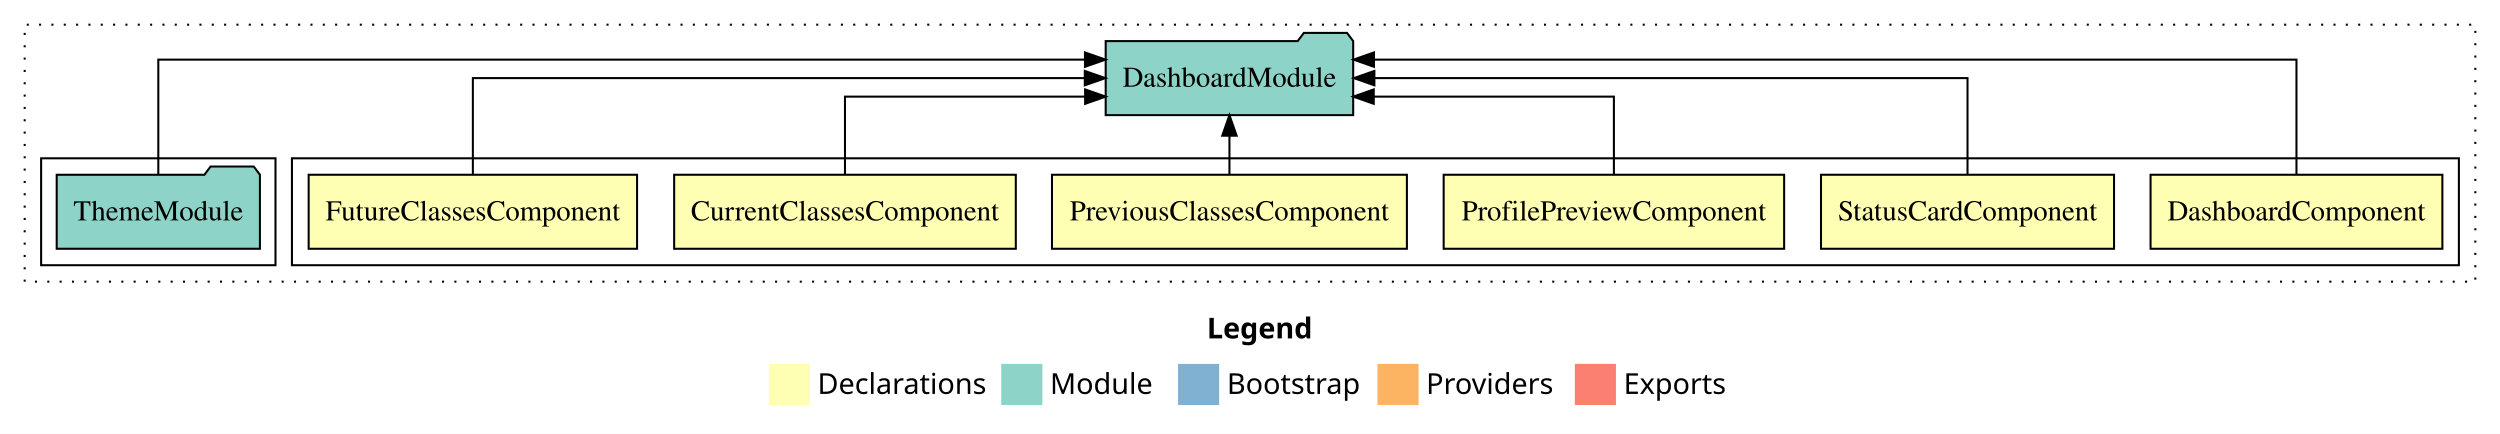
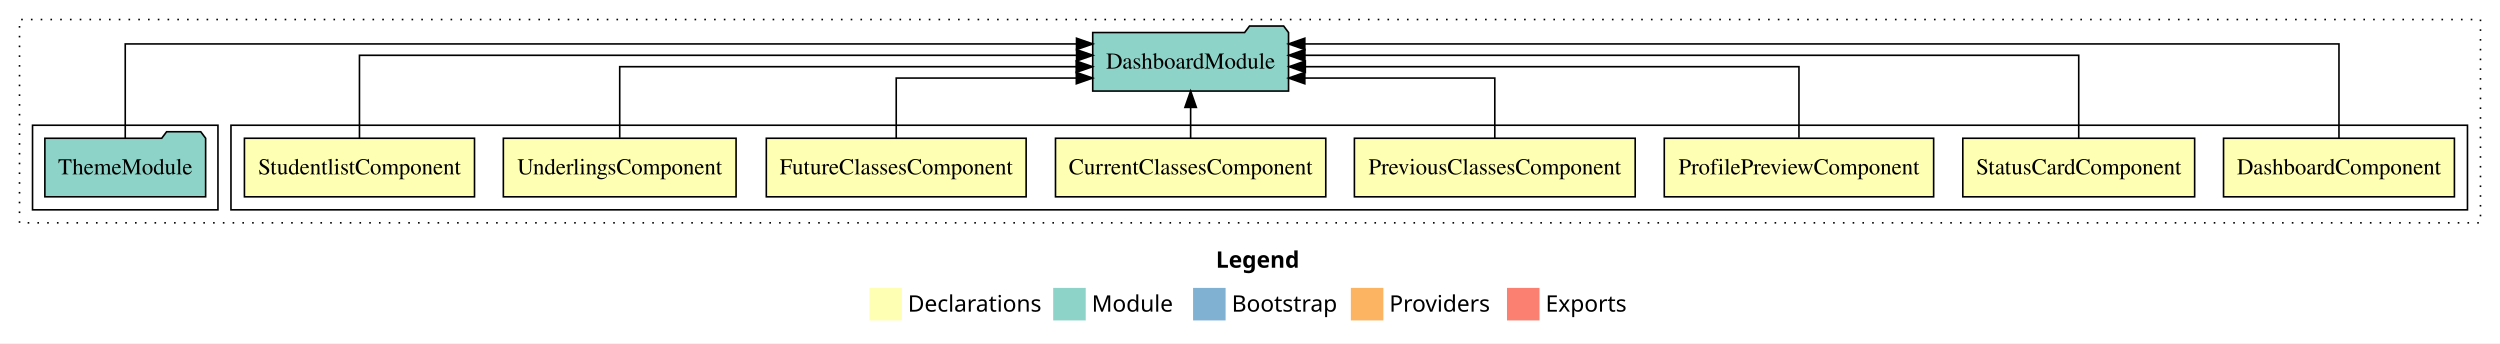
- <svg xmlns="http://www.w3.org/2000/svg" width="1216pt" height="211pt" viewBox="0.00 0.00 1216.00 211.00">
+ <svg xmlns="http://www.w3.org/2000/svg" width="1537pt" height="211pt" viewBox="0.00 0.00 1537.00 211.00">
  <g id="graph0" class="graph" transform="scale(1 1) rotate(0) translate(4 207)">
-     <polygon fill="#ffffff" stroke="transparent" points="-4,4 -4,-207 1212,-207 1212,4 -4,4" />
-     <text text-anchor="start" x="583.009" y="-42.4" font-family="sans-serif" font-weight="bold" font-size="14.00" fill="#000000">Legend</text>
-     <polygon fill="#ffffb3" stroke="transparent" points="370,-10 370,-30 390,-30 390,-10 370,-10" />
-     <text text-anchor="start" x="393.629" y="-15.4" font-family="sans-serif" font-size="14.00" fill="#000000">  Declarations</text>
-     <polygon fill="#8dd3c7" stroke="transparent" points="483,-10 483,-30 503,-30 503,-10 483,-10" />
-     <text text-anchor="start" x="506.725" y="-15.4" font-family="sans-serif" font-size="14.00" fill="#000000">  Module</text>
-     <polygon fill="#80b1d3" stroke="transparent" points="569,-10 569,-30 589,-30 589,-10 569,-10" />
-     <text text-anchor="start" x="592.781" y="-15.4" font-family="sans-serif" font-size="14.00" fill="#000000">  Bootstrap</text>
-     <polygon fill="#fdb462" stroke="transparent" points="666,-10 666,-30 686,-30 686,-10 666,-10" />
-     <text text-anchor="start" x="689.673" y="-15.4" font-family="sans-serif" font-size="14.00" fill="#000000">  Providers</text>
-     <polygon fill="#fb8072" stroke="transparent" points="762,-10 762,-30 782,-30 782,-10 762,-10" />
-     <text text-anchor="start" x="785.726" y="-15.4" font-family="sans-serif" font-size="14.00" fill="#000000">  Exports</text>
+     <polygon fill="#ffffff" stroke="transparent" points="-4,4 -4,-207 1533,-207 1533,4 -4,4" />
+     <text text-anchor="start" x="743.509" y="-42.4" font-family="sans-serif" font-weight="bold" font-size="14.00" fill="#000000">Legend</text>
+     <polygon fill="#ffffb3" stroke="transparent" points="530.5,-10 530.5,-30 550.5,-30 550.5,-10 530.5,-10" />
+     <text text-anchor="start" x="554.129" y="-15.4" font-family="sans-serif" font-size="14.00" fill="#000000">  Declarations</text>
+     <polygon fill="#8dd3c7" stroke="transparent" points="643.5,-10 643.5,-30 663.5,-30 663.5,-10 643.5,-10" />
+     <text text-anchor="start" x="667.225" y="-15.4" font-family="sans-serif" font-size="14.00" fill="#000000">  Module</text>
+     <polygon fill="#80b1d3" stroke="transparent" points="729.5,-10 729.5,-30 749.5,-30 749.5,-10 729.5,-10" />
+     <text text-anchor="start" x="753.281" y="-15.4" font-family="sans-serif" font-size="14.00" fill="#000000">  Bootstrap</text>
+     <polygon fill="#fdb462" stroke="transparent" points="826.5,-10 826.5,-30 846.5,-30 846.5,-10 826.5,-10" />
+     <text text-anchor="start" x="850.173" y="-15.4" font-family="sans-serif" font-size="14.00" fill="#000000">  Providers</text>
+     <polygon fill="#fb8072" stroke="transparent" points="922.5,-10 922.5,-30 942.5,-30 942.5,-10 922.5,-10" />
+     <text text-anchor="start" x="946.226" y="-15.4" font-family="sans-serif" font-size="14.00" fill="#000000">  Exports</text>
    <g id="clust1" class="cluster">
-       <polygon fill="none" stroke="#000000" stroke-dasharray="1,5" points="8,-70 8,-195 1200,-195 1200,-70 8,-70" />
+       <polygon fill="none" stroke="#000000" stroke-dasharray="1,5" points="8,-70 8,-195 1521,-195 1521,-70 8,-70" />
    </g>
    <g id="clust2" class="cluster">
-       <polygon fill="none" stroke="#000000" points="138,-78 138,-130 1192,-130 1192,-78 138,-78" />
+       <polygon fill="none" stroke="#000000" points="138,-78 138,-130 1513,-130 1513,-78 138,-78" />
    </g>
-     <g id="clust9" class="cluster">
+     <g id="clust11" class="cluster">
      <polygon fill="none" stroke="#000000" points="16,-78 16,-130 130,-130 130,-78 16,-78" />
    </g>
    <g id="node1" class="node">
-       <polygon fill="#ffffb3" stroke="#000000" points="1183.973,-122 1042.027,-122 1042.027,-86 1183.973,-86 1183.973,-122" />
-       <text text-anchor="middle" x="1113" y="-99.8" font-family="Times,serif" font-size="14.00" fill="#000000">DashboardComponent</text>
+       <polygon fill="#ffffb3" stroke="#000000" points="1504.973,-122 1363.027,-122 1363.027,-86 1504.973,-86 1504.973,-122" />
+       <text text-anchor="middle" x="1434" y="-99.8" font-family="Times,serif" font-size="14.00" fill="#000000">DashboardComponent</text>
+     </g>
+     <g id="node9" class="node">
+       <polygon fill="#8dd3c7" stroke="#000000" points="788.191,-187 785.191,-191 764.191,-191 761.191,-187 667.809,-187 667.809,-151 788.191,-151 788.191,-187" />
+       <text text-anchor="middle" x="728" y="-164.8" font-family="Times,serif" font-size="14.00" fill="#000000">DashboardModule</text>
+     </g>
+     <g id="edge1" class="edge">
+       <path fill="none" stroke="#000000" d="M1434,-122.011C1434,-144.485 1434,-180 1434,-180 1434,-180 798.193,-180 798.193,-180" />
+       <polygon fill="#000000" stroke="#000000" points="798.193,-176.5 788.193,-180 798.193,-183.5 798.193,-176.5" />
+     </g>
+     <g id="node2" class="node">
+       <polygon fill="#ffffb3" stroke="#000000" points="1345.267,-122 1202.733,-122 1202.733,-86 1345.267,-86 1345.267,-122" />
+       <text text-anchor="middle" x="1274" y="-99.8" font-family="Times,serif" font-size="14.00" fill="#000000">StatusCardComponent</text>
+     </g>
+     <g id="edge2" class="edge">
+       <path fill="none" stroke="#000000" d="M1274,-122.129C1274,-142.572 1274,-173 1274,-173 1274,-173 798.255,-173 798.255,-173" />
+       <polygon fill="#000000" stroke="#000000" points="798.255,-169.5 788.255,-173 798.255,-176.5 798.255,-169.5" />
+     </g>
+     <g id="node3" class="node">
+       <polygon fill="#ffffb3" stroke="#000000" points="1184.802,-122 1019.198,-122 1019.198,-86 1184.802,-86 1184.802,-122" />
+       <text text-anchor="middle" x="1102" y="-99.8" font-family="Times,serif" font-size="14.00" fill="#000000">ProfilePreviewComponent</text>
+     </g>
+     <g id="edge3" class="edge">
+       <path fill="none" stroke="#000000" d="M1102,-122.267C1102,-140.555 1102,-166 1102,-166 1102,-166 798.505,-166 798.505,-166" />
+       <polygon fill="#000000" stroke="#000000" points="798.505,-162.5 788.505,-166 798.505,-169.5 798.505,-162.5" />
+     </g>
+     <g id="node4" class="node">
+       <polygon fill="#ffffb3" stroke="#000000" points="1001.316,-122 828.684,-122 828.684,-86 1001.316,-86 1001.316,-122" />
+       <text text-anchor="middle" x="915" y="-99.8" font-family="Times,serif" font-size="14.00" fill="#000000">PreviousClassesComponent</text>
+     </g>
+     <g id="edge4" class="edge">
+       <path fill="none" stroke="#000000" d="M915,-122.009C915,-138.049 915,-159 915,-159 915,-159 798.197,-159 798.197,-159" />
+       <polygon fill="#000000" stroke="#000000" points="798.197,-155.5 788.197,-159 798.197,-162.5 798.197,-155.5" />
+     </g>
+     <g id="node5" class="node">
+       <polygon fill="#ffffb3" stroke="#000000" points="811.086,-122 644.914,-122 644.914,-86 811.086,-86 811.086,-122" />
+       <text text-anchor="middle" x="728" y="-99.8" font-family="Times,serif" font-size="14.00" fill="#000000">CurrentClassesComponent</text>
+     </g>
+     <g id="edge5" class="edge">
+       <path fill="none" stroke="#000000" d="M728,-122.106C728,-122.106 728,-140.991 728,-140.991" />
+       <polygon fill="#000000" stroke="#000000" points="724.5,-140.991 728,-150.991 731.5,-140.991 724.5,-140.991" />
+     </g>
+     <g id="node6" class="node">
+       <polygon fill="#ffffb3" stroke="#000000" points="626.871,-122 467.129,-122 467.129,-86 626.871,-86 626.871,-122" />
+       <text text-anchor="middle" x="547" y="-99.8" font-family="Times,serif" font-size="14.00" fill="#000000">FutureClassesComponent</text>
+     </g>
+     <g id="edge6" class="edge">
+       <path fill="none" stroke="#000000" d="M547,-122.009C547,-138.049 547,-159 547,-159 547,-159 657.73,-159 657.73,-159" />
+       <polygon fill="#000000" stroke="#000000" points="657.73,-162.5 667.73,-159 657.73,-155.5 657.73,-162.5" />
    </g>
    <g id="node7" class="node">
-       <polygon fill="#8dd3c7" stroke="#000000" points="654.191,-187 651.191,-191 630.191,-191 627.191,-187 533.809,-187 533.809,-151 654.191,-151 654.191,-187" />
-       <text text-anchor="middle" x="594" y="-164.8" font-family="Times,serif" font-size="14.00" fill="#000000">DashboardModule</text>
+       <polygon fill="#ffffb3" stroke="#000000" points="448.541,-122 305.459,-122 305.459,-86 448.541,-86 448.541,-122" />
+       <text text-anchor="middle" x="377" y="-99.8" font-family="Times,serif" font-size="14.00" fill="#000000">UnderlingsComponent</text>
    </g>
-     <g id="edge1" class="edge">
-       <path fill="none" stroke="#000000" d="M1113,-122.292C1113,-144.206 1113,-178 1113,-178 1113,-178 664.297,-178 664.297,-178" />
-       <polygon fill="#000000" stroke="#000000" points="664.297,-174.5 654.297,-178 664.297,-181.5 664.297,-174.5" />
-     </g>
-     <g id="node2" class="node">
-       <polygon fill="#ffffb3" stroke="#000000" points="1024.267,-122 881.733,-122 881.733,-86 1024.267,-86 1024.267,-122" />
-       <text text-anchor="middle" x="953" y="-99.8" font-family="Times,serif" font-size="14.00" fill="#000000">StatusCardComponent</text>
-     </g>
-     <g id="edge2" class="edge">
-       <path fill="none" stroke="#000000" d="M953,-122.106C953,-141.339 953,-169 953,-169 953,-169 664.494,-169 664.494,-169" />
-       <polygon fill="#000000" stroke="#000000" points="664.494,-165.5 654.494,-169 664.494,-172.5 664.494,-165.5" />
-     </g>
-     <g id="node3" class="node">
-       <polygon fill="#ffffb3" stroke="#000000" points="863.802,-122 698.198,-122 698.198,-86 863.802,-86 863.802,-122" />
-       <text text-anchor="middle" x="781" y="-99.8" font-family="Times,serif" font-size="14.00" fill="#000000">ProfilePreviewComponent</text>
-     </g>
-     <g id="edge3" class="edge">
-       <path fill="none" stroke="#000000" d="M781,-122.027C781,-138.398 781,-160 781,-160 781,-160 664.197,-160 664.197,-160" />
-       <polygon fill="#000000" stroke="#000000" points="664.197,-156.5 654.197,-160 664.197,-163.5 664.197,-156.5" />
-     </g>
-     <g id="node4" class="node">
-       <polygon fill="#ffffb3" stroke="#000000" points="680.316,-122 507.684,-122 507.684,-86 680.316,-86 680.316,-122" />
-       <text text-anchor="middle" x="594" y="-99.8" font-family="Times,serif" font-size="14.00" fill="#000000">PreviousClassesComponent</text>
-     </g>
-     <g id="edge4" class="edge">
-       <path fill="none" stroke="#000000" d="M594,-122.106C594,-122.106 594,-140.991 594,-140.991" />
-       <polygon fill="#000000" stroke="#000000" points="590.5,-140.991 594,-150.991 597.5,-140.991 590.5,-140.991" />
-     </g>
-     <g id="node5" class="node">
-       <polygon fill="#ffffb3" stroke="#000000" points="490.086,-122 323.914,-122 323.914,-86 490.086,-86 490.086,-122" />
-       <text text-anchor="middle" x="407" y="-99.8" font-family="Times,serif" font-size="14.00" fill="#000000">CurrentClassesComponent</text>
-     </g>
-     <g id="edge5" class="edge">
-       <path fill="none" stroke="#000000" d="M407,-122.027C407,-138.398 407,-160 407,-160 407,-160 523.803,-160 523.803,-160" />
-       <polygon fill="#000000" stroke="#000000" points="523.803,-163.5 533.803,-160 523.803,-156.5 523.803,-163.5" />
-     </g>
-     <g id="node6" class="node">
-       <polygon fill="#ffffb3" stroke="#000000" points="305.871,-122 146.129,-122 146.129,-86 305.871,-86 305.871,-122" />
-       <text text-anchor="middle" x="226" y="-99.8" font-family="Times,serif" font-size="14.00" fill="#000000">FutureClassesComponent</text>
-     </g>
-     <g id="edge6" class="edge">
-       <path fill="none" stroke="#000000" d="M226,-122.106C226,-141.339 226,-169 226,-169 226,-169 523.644,-169 523.644,-169" />
-       <polygon fill="#000000" stroke="#000000" points="523.644,-172.5 533.644,-169 523.644,-165.5 523.644,-172.5" />
+     <g id="edge7" class="edge">
+       <path fill="none" stroke="#000000" d="M377,-122.267C377,-140.555 377,-166 377,-166 377,-166 657.661,-166 657.661,-166" />
+       <polygon fill="#000000" stroke="#000000" points="657.661,-169.5 667.661,-166 657.661,-162.5 657.661,-169.5" />
    </g>
    <g id="node8" class="node">
+       <polygon fill="#ffffb3" stroke="#000000" points="287.727,-122 146.273,-122 146.273,-86 287.727,-86 287.727,-122" />
+       <text text-anchor="middle" x="217" y="-99.8" font-family="Times,serif" font-size="14.00" fill="#000000">StudentlistComponent</text>
+     </g>
+     <g id="edge8" class="edge">
+       <path fill="none" stroke="#000000" d="M217,-122.129C217,-142.572 217,-173 217,-173 217,-173 657.879,-173 657.879,-173" />
+       <polygon fill="#000000" stroke="#000000" points="657.879,-176.5 667.879,-173 657.879,-169.5 657.879,-176.5" />
+     </g>
+     <g id="node10" class="node">
      <polygon fill="#8dd3c7" stroke="#000000" points="122.423,-122 119.423,-126 98.423,-126 95.423,-122 23.577,-122 23.577,-86 122.423,-86 122.423,-122" />
      <text text-anchor="middle" x="73" y="-99.8" font-family="Times,serif" font-size="14.00" fill="#000000">ThemeModule</text>
    </g>
-     <g id="edge7" class="edge">
-       <path fill="none" stroke="#000000" d="M73,-122.292C73,-144.206 73,-178 73,-178 73,-178 523.726,-178 523.726,-178" />
-       <polygon fill="#000000" stroke="#000000" points="523.726,-181.5 533.726,-178 523.726,-174.5 523.726,-181.5" />
+     <g id="edge9" class="edge">
+       <path fill="none" stroke="#000000" d="M73,-122.011C73,-144.485 73,-180 73,-180 73,-180 657.845,-180 657.845,-180" />
+       <polygon fill="#000000" stroke="#000000" points="657.845,-183.5 667.845,-180 657.845,-176.5 657.845,-183.5" />
    </g>
  </g>
</svg>
